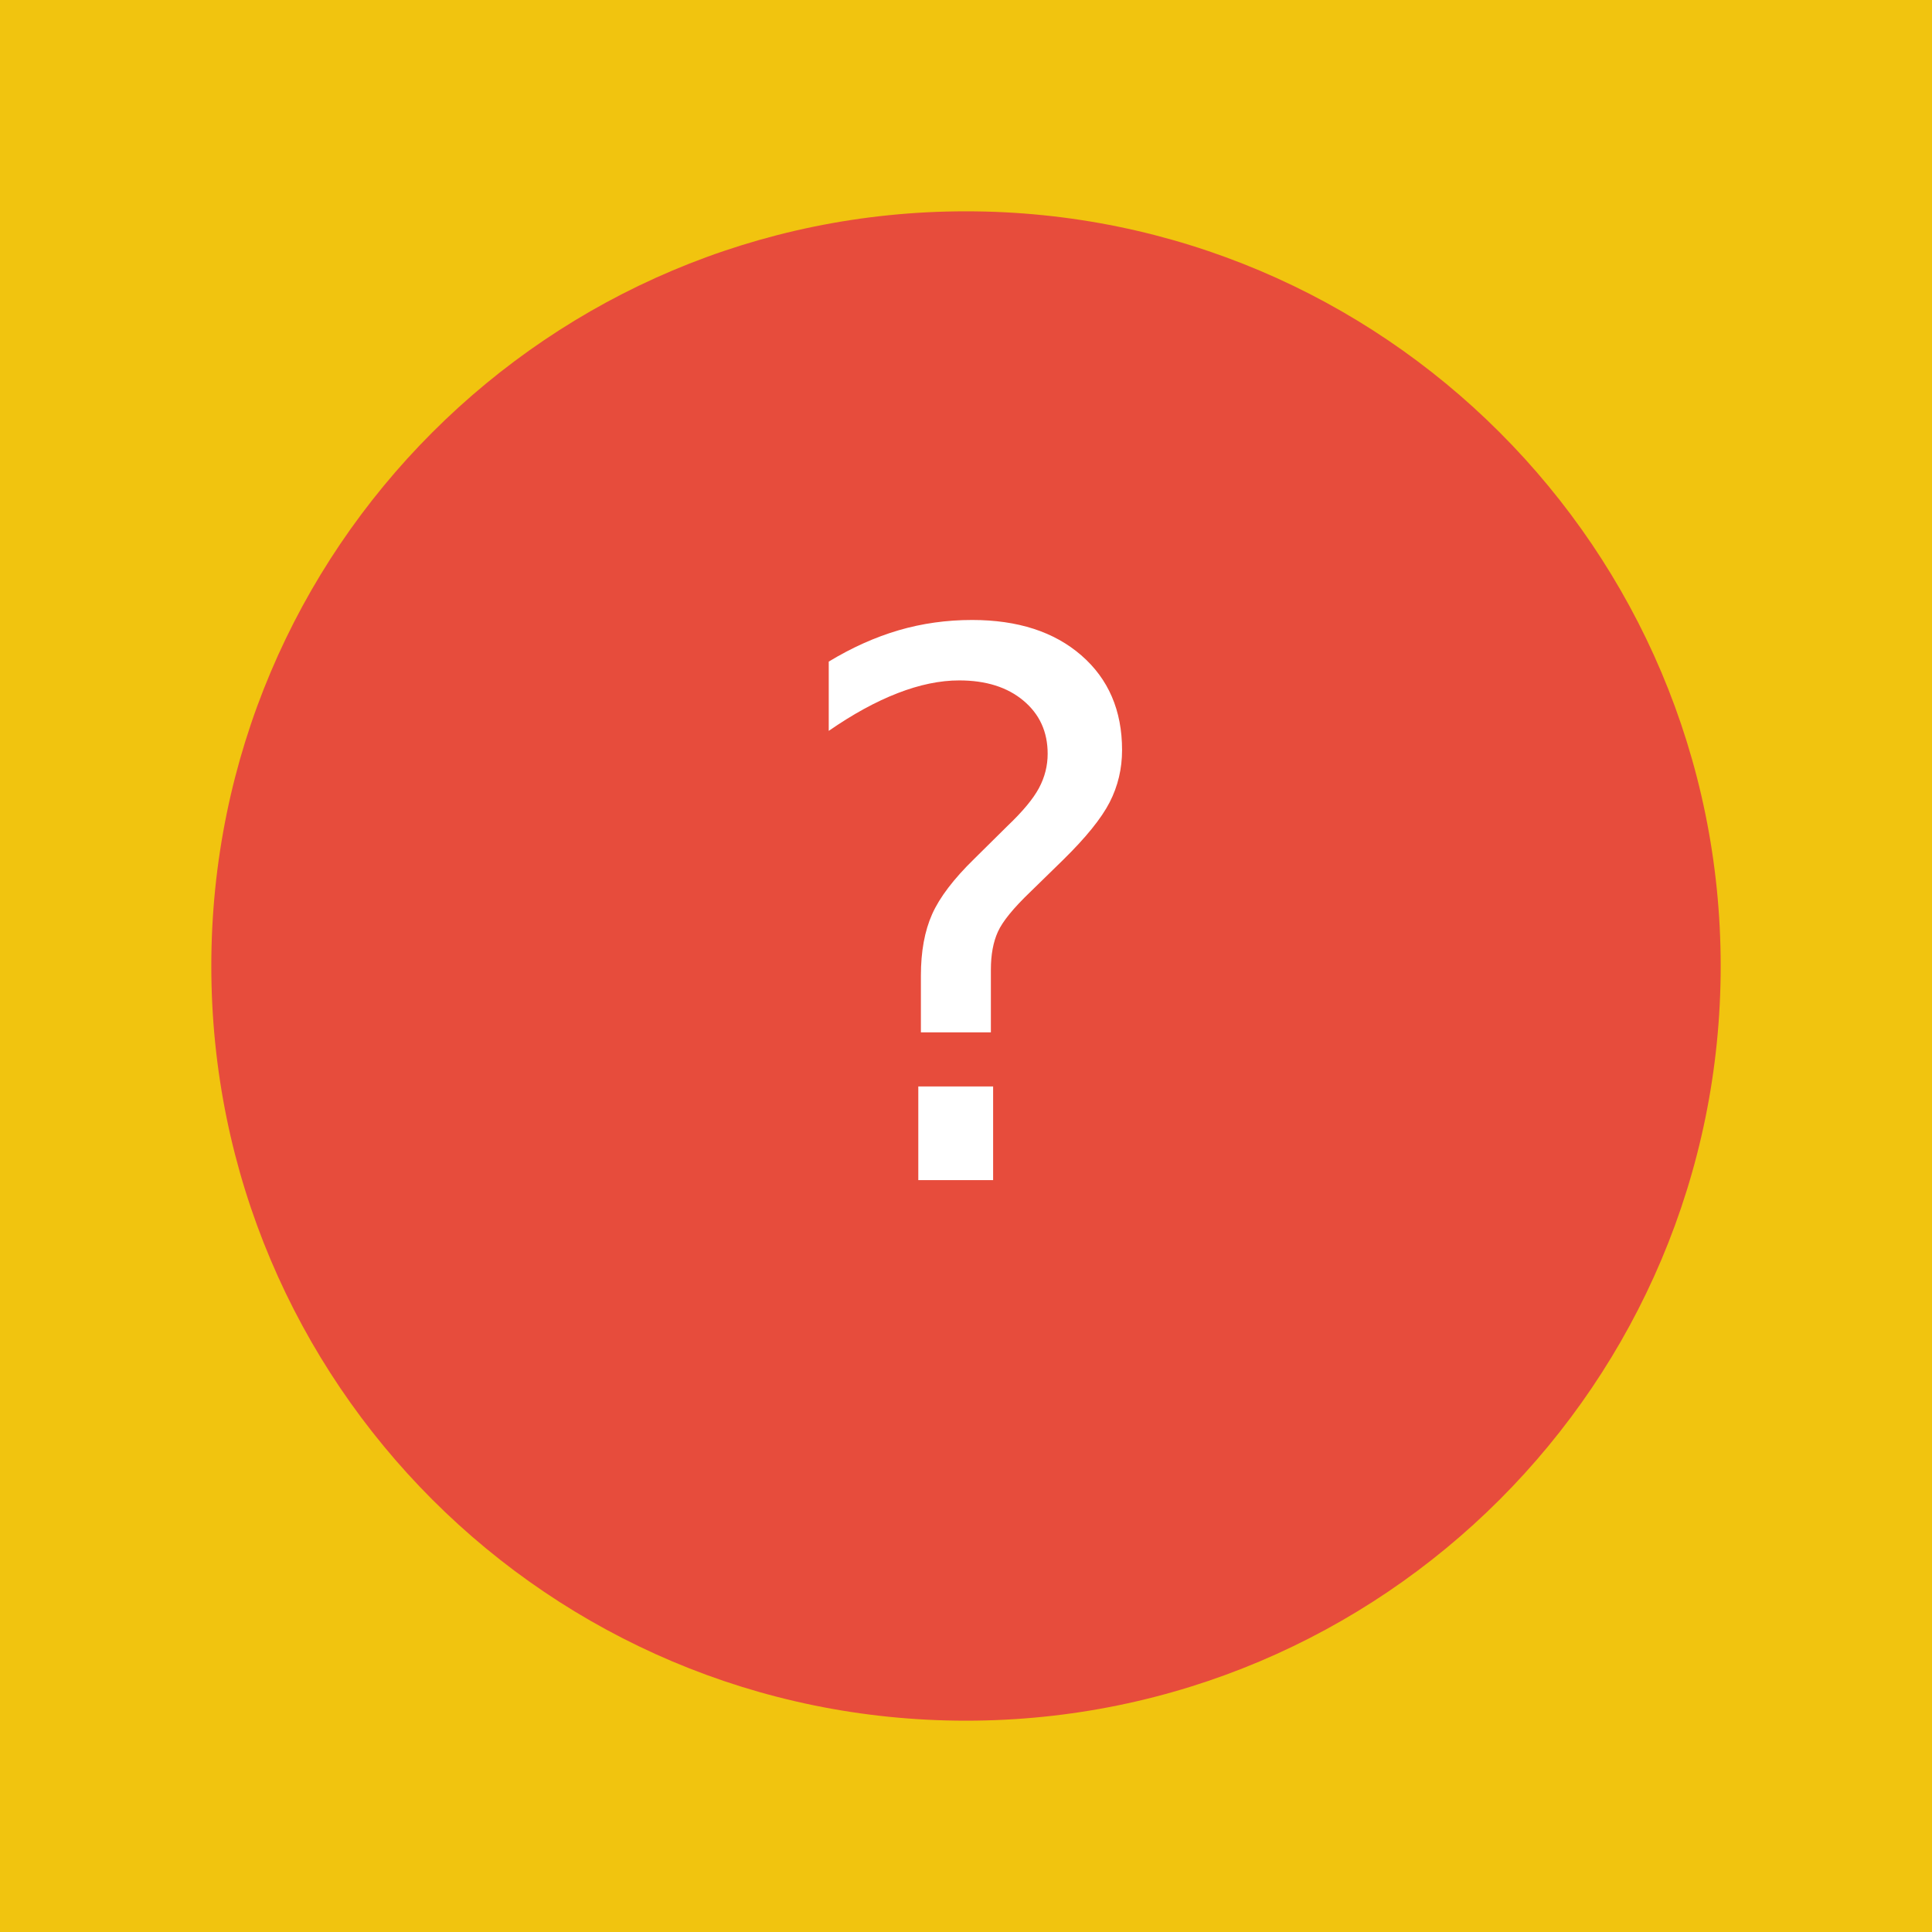
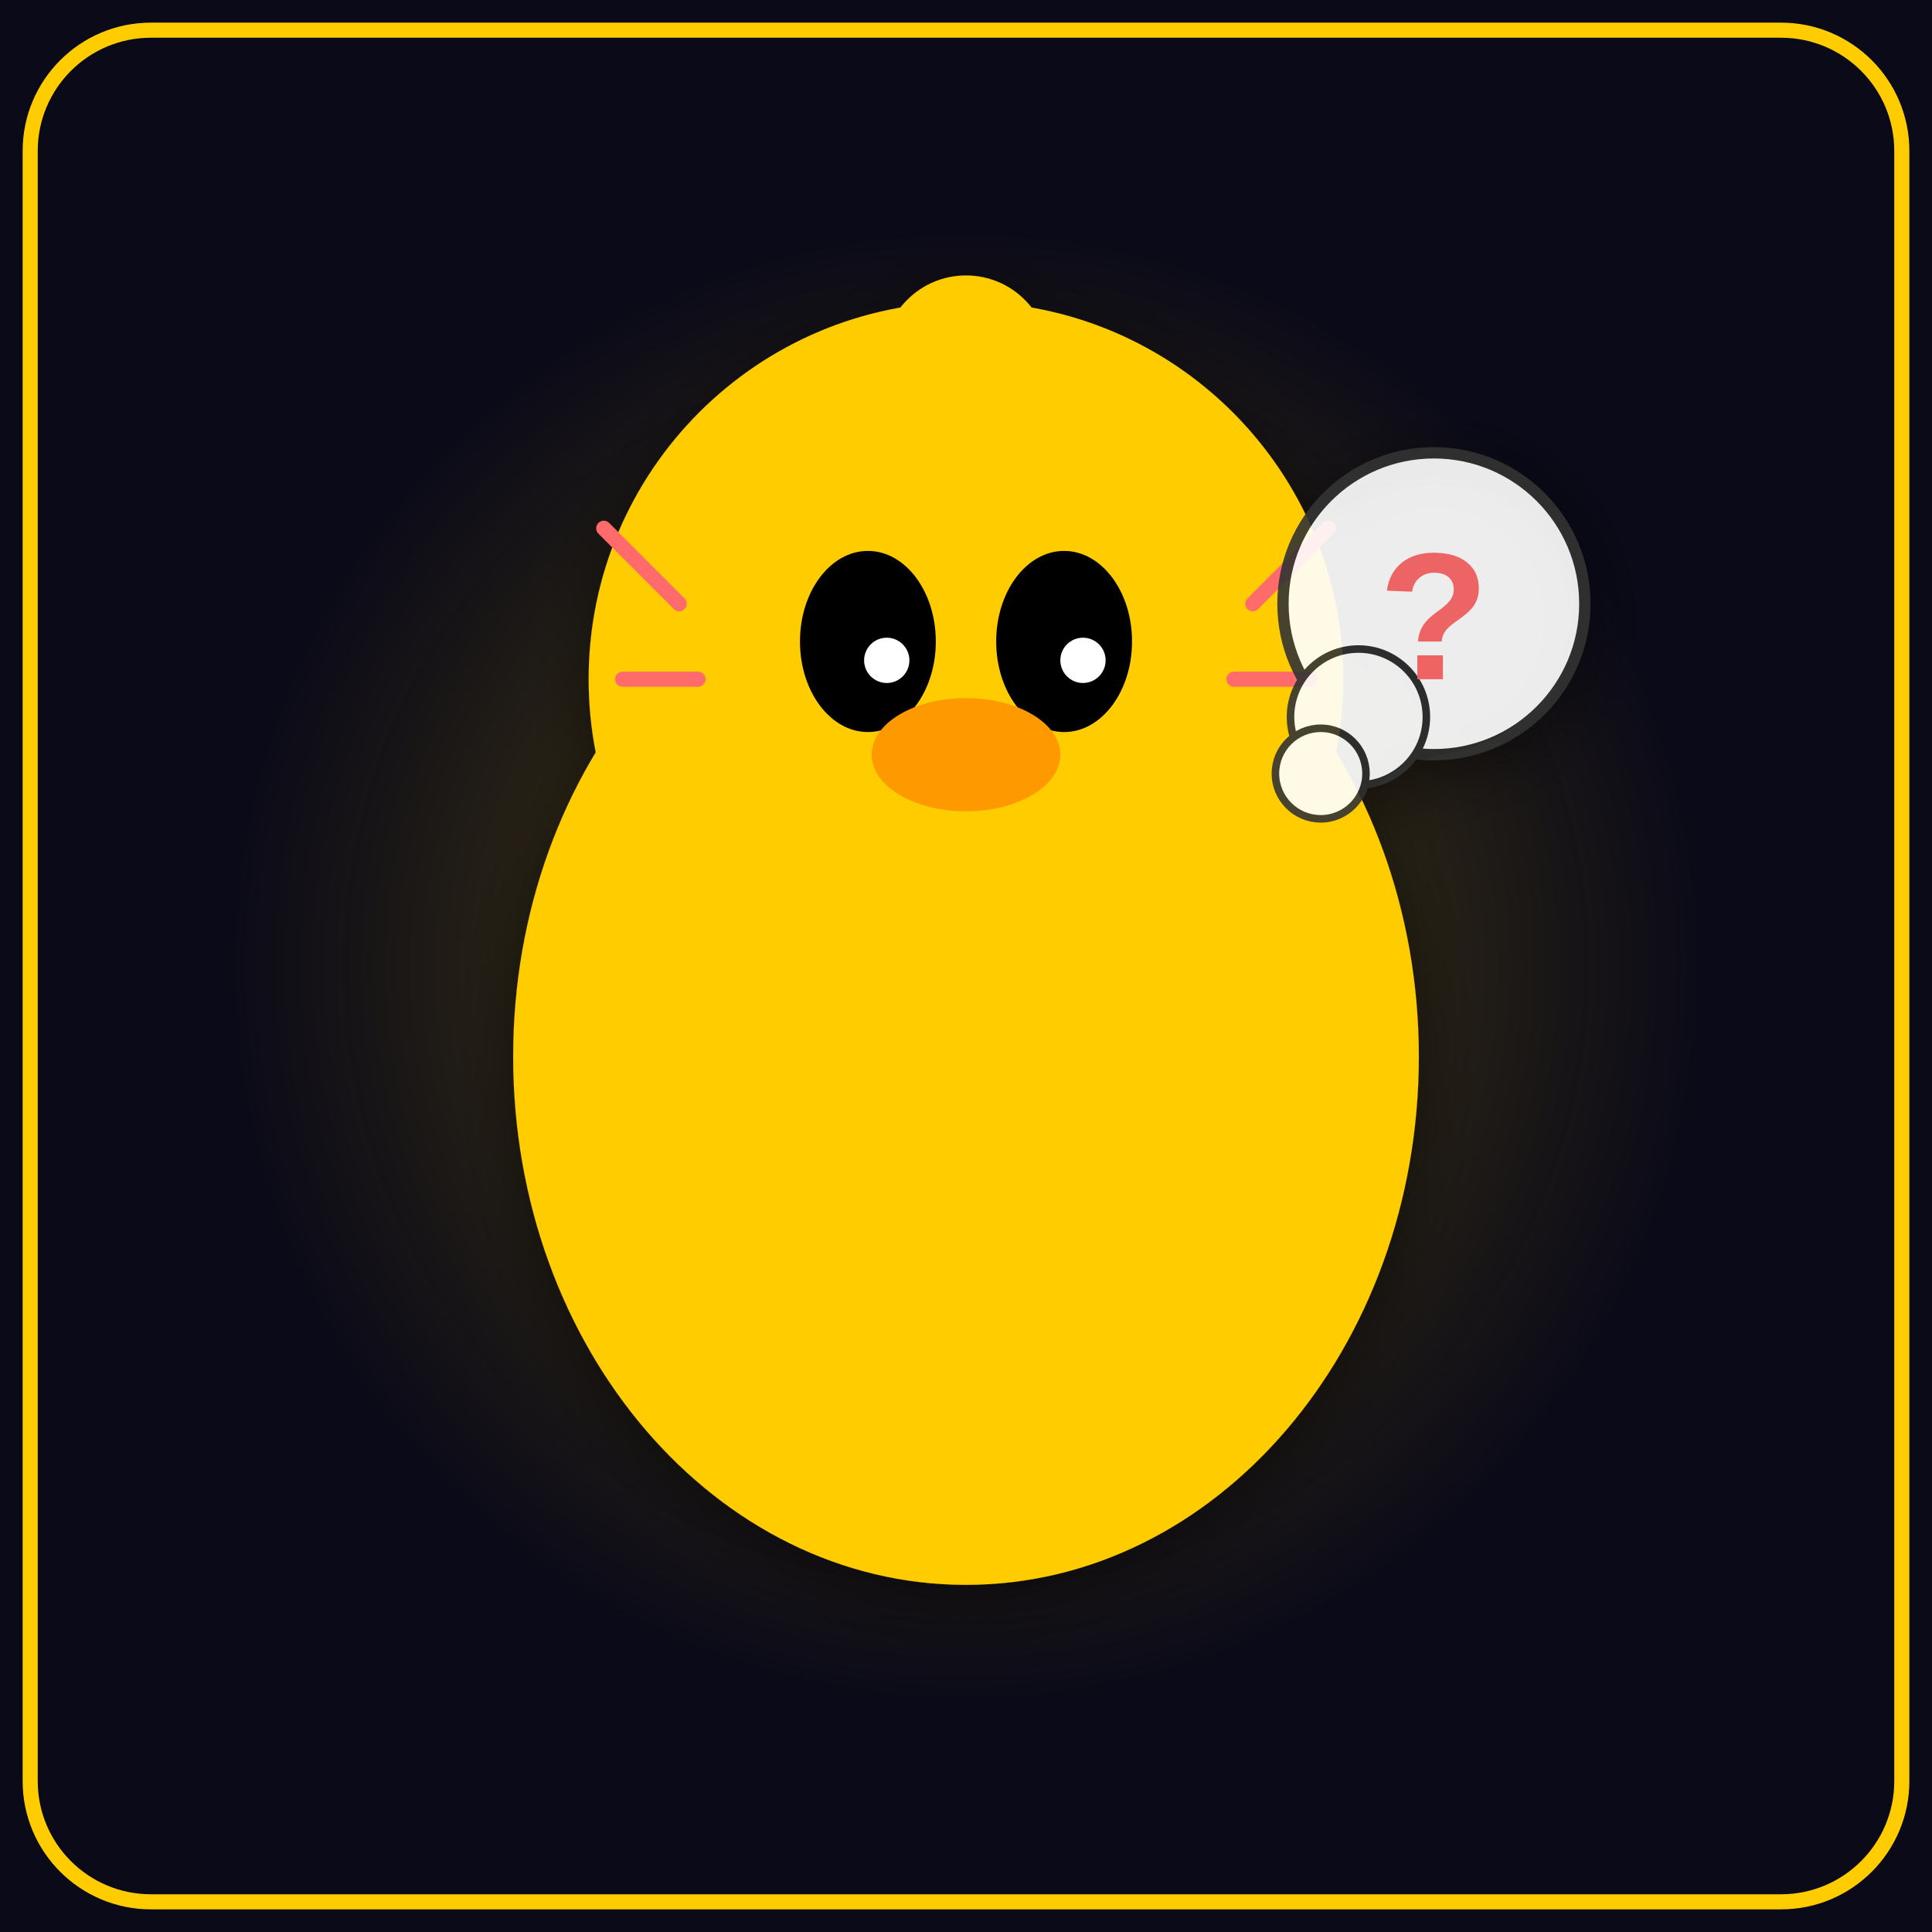
<svg xmlns="http://www.w3.org/2000/svg" width="512" height="512" viewBox="0 0 512 512">
-   <rect width="512" height="512" fill="#f1c40f" />
-   <circle cx="256" cy="256" r="200" fill="#e74c3c" />
-   <text x="50%" y="50%" dominant-baseline="middle" text-anchor="middle" font-family="monospace" font-size="200" fill="white">?</text>
+   <rect width="512" height="512" fill="#0a0a18" />
+   <defs>
+     <radialGradient id="glow" cx="50%" cy="50%" r="50%">
+       <stop offset="0%" style="stop-color:#ffcc00;stop-opacity:0.3" />
+       <stop offset="100%" style="stop-color:#ffcc00;stop-opacity:0" />
+     </radialGradient>
+     <filter id="shadow">
+       <feDropShadow dx="0" dy="4" stdDeviation="8" flood-color="#000" flood-opacity="0.5" />
+     </filter>
+   </defs>
+   <circle cx="256" cy="256" r="200" fill="url(#glow)" />
+   <g filter="url(#shadow)">
+     <ellipse cx="256" cy="280" rx="120" ry="140" fill="#ffcc00" />
+     <circle cx="256" cy="180" r="100" fill="#ffcc00" />
+     <circle cx="226" cy="110" r="20" fill="#ffcc00" />
+     <circle cx="256" cy="95" r="22" fill="#ffcc00" />
+     <circle cx="286" cy="110" r="20" fill="#ffcc00" />
+     <ellipse cx="230" cy="170" rx="18" ry="24" fill="#000" />
+     <ellipse cx="282" cy="170" rx="18" ry="24" fill="#000" />
+     <circle cx="235" cy="175" r="6" fill="#fff" />
+     <circle cx="287" cy="175" r="6" fill="#fff" />
+     <ellipse cx="256" cy="200" rx="25" ry="15" fill="#ff9900" />
+     <line x1="180" y1="160" x2="160" y2="140" stroke="#ff6b6b" stroke-width="4" stroke-linecap="round" />
+     <line x1="185" y1="180" x2="165" y2="180" stroke="#ff6b6b" stroke-width="4" stroke-linecap="round" />
+     <line x1="332" y1="160" x2="352" y2="140" stroke="#ff6b6b" stroke-width="4" stroke-linecap="round" />
+     <line x1="327" y1="180" x2="347" y2="180" stroke="#ff6b6b" stroke-width="4" stroke-linecap="round" />
+     <g opacity="0.9">
+       <circle cx="380" cy="160" r="40" fill="#fff" stroke="#333" stroke-width="3" />
+       <circle cx="360" cy="190" r="18" fill="#fff" stroke="#333" stroke-width="2" />
+       <circle cx="350" cy="205" r="12" fill="#fff" stroke="#333" stroke-width="2" />
+       <text x="380" y="180" font-family="Arial, sans-serif" font-size="48" font-weight="bold" fill="#ff6b6b" text-anchor="middle">?</text>
+     </g>
+   </g>
+   <rect x="8" y="8" width="496" height="496" fill="none" stroke="#ffcc00" stroke-width="4" rx="32" />
</svg>
